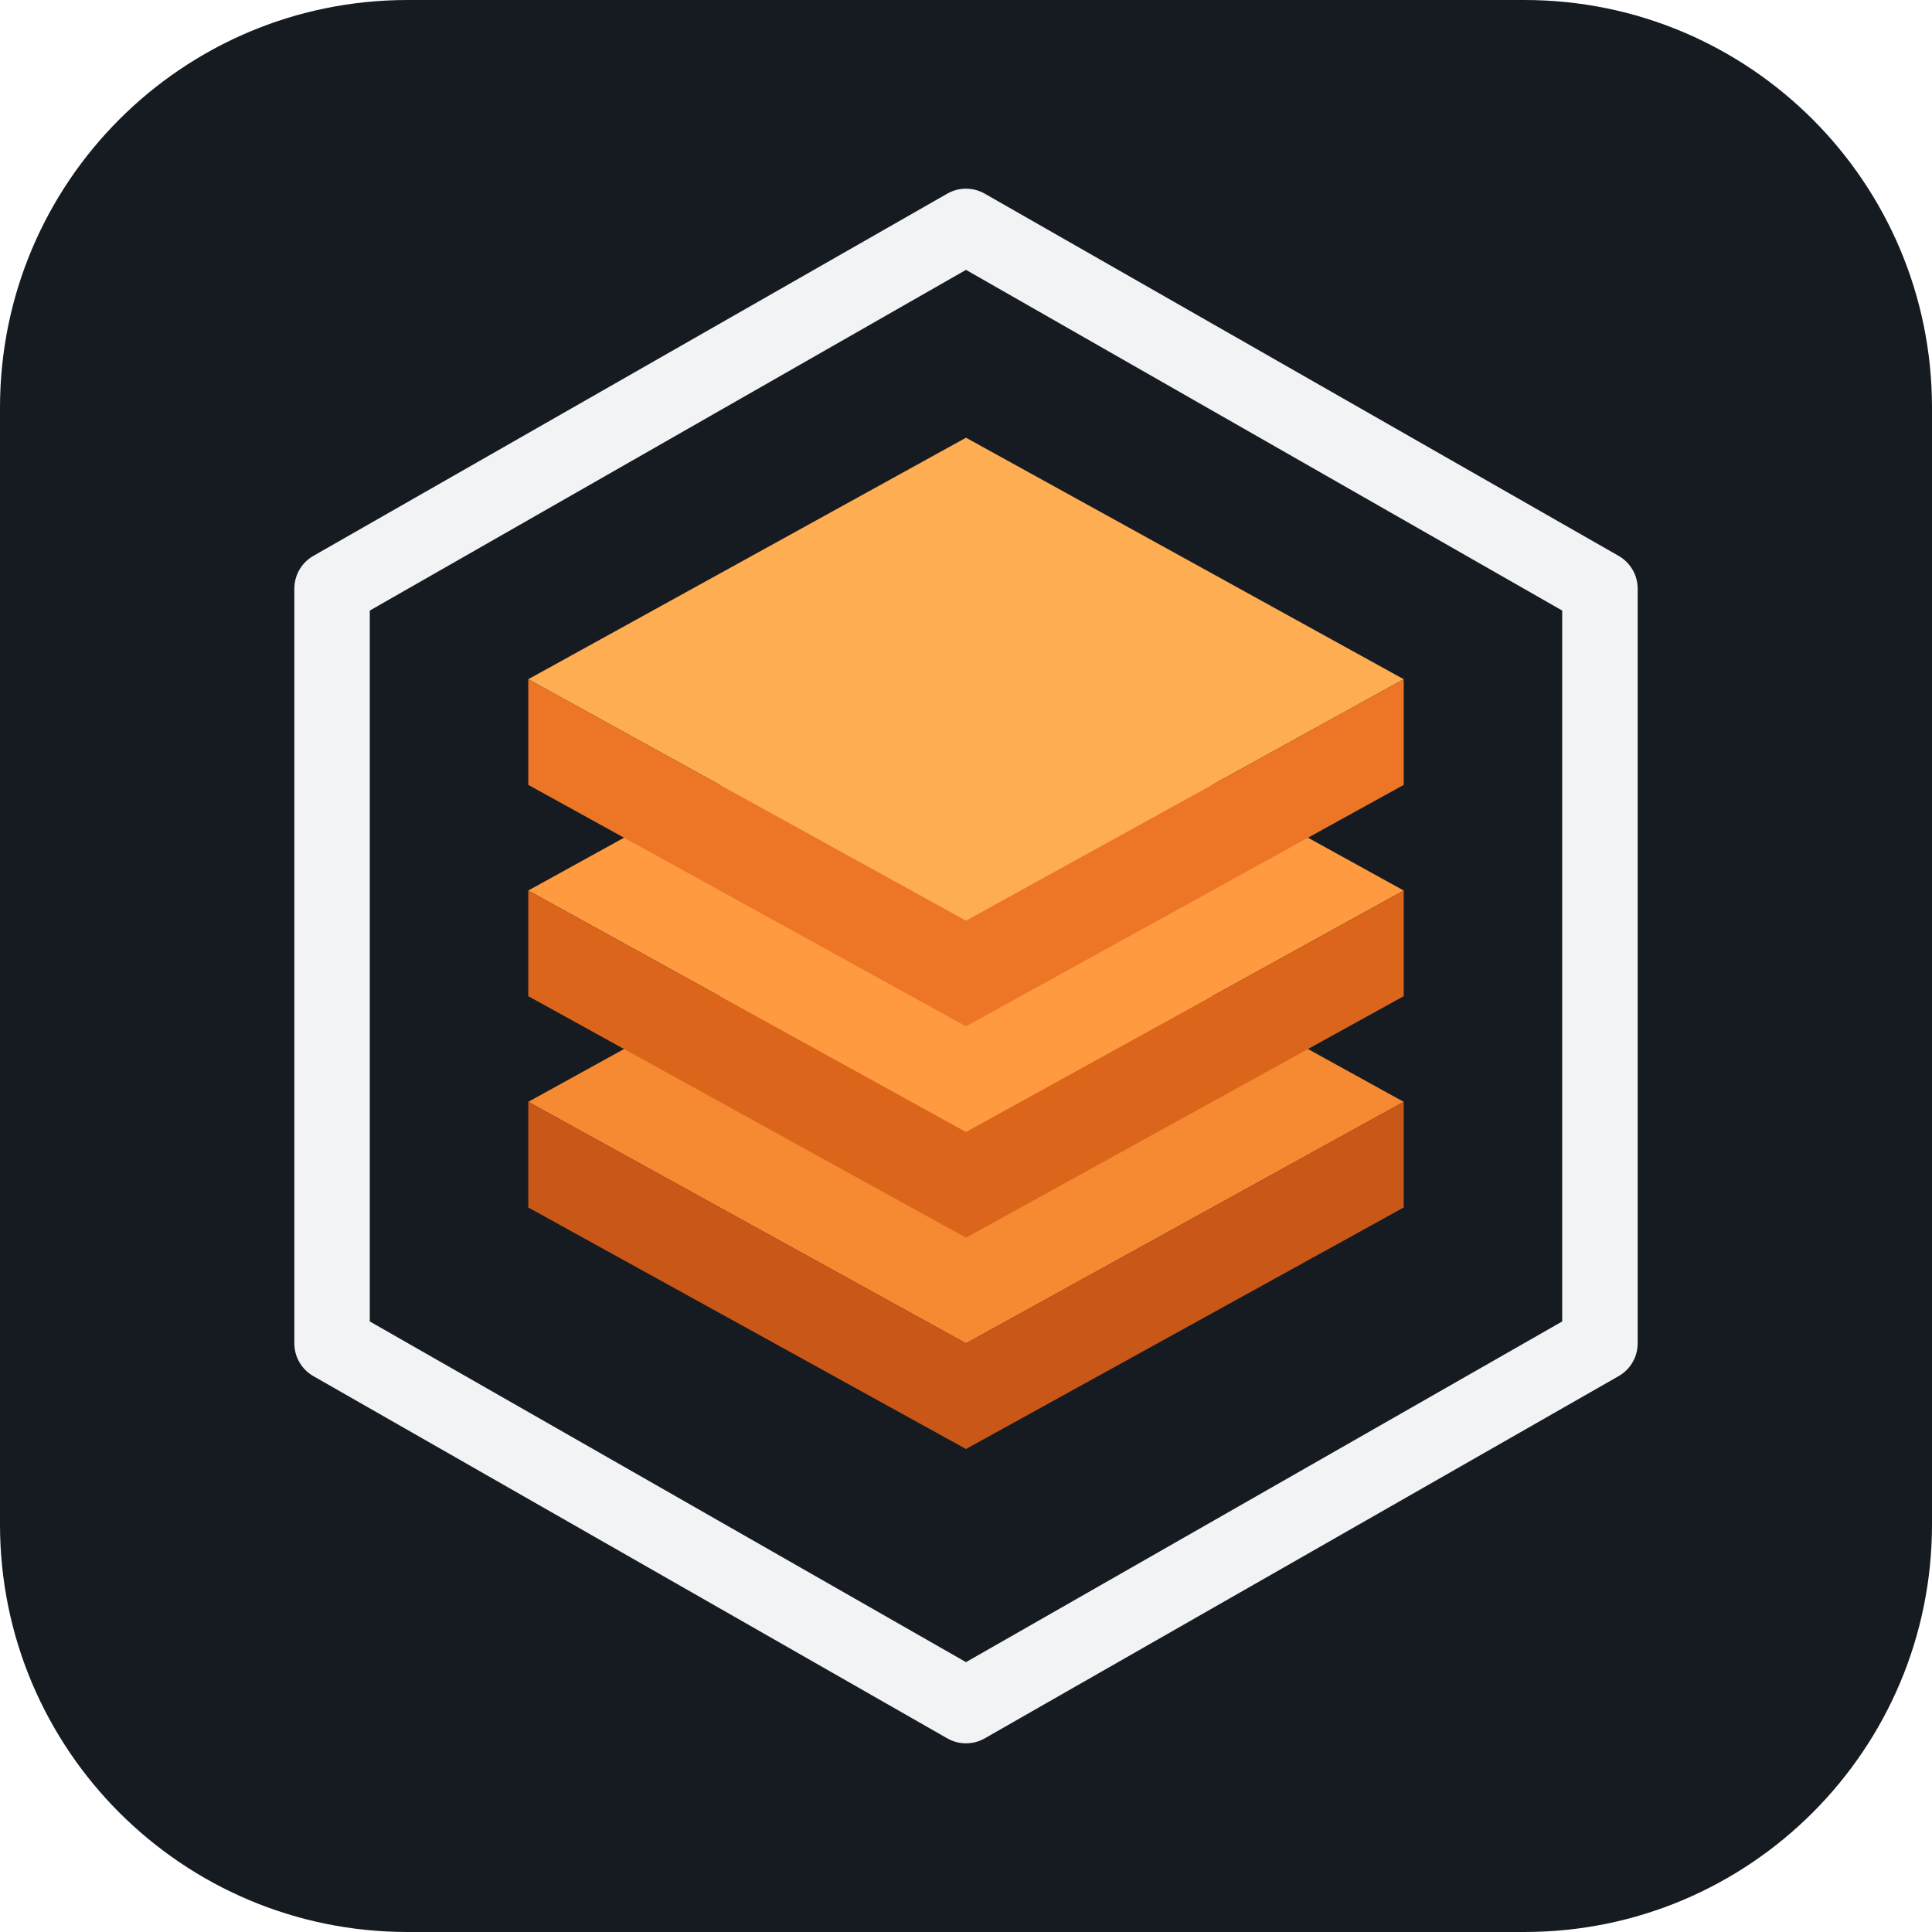
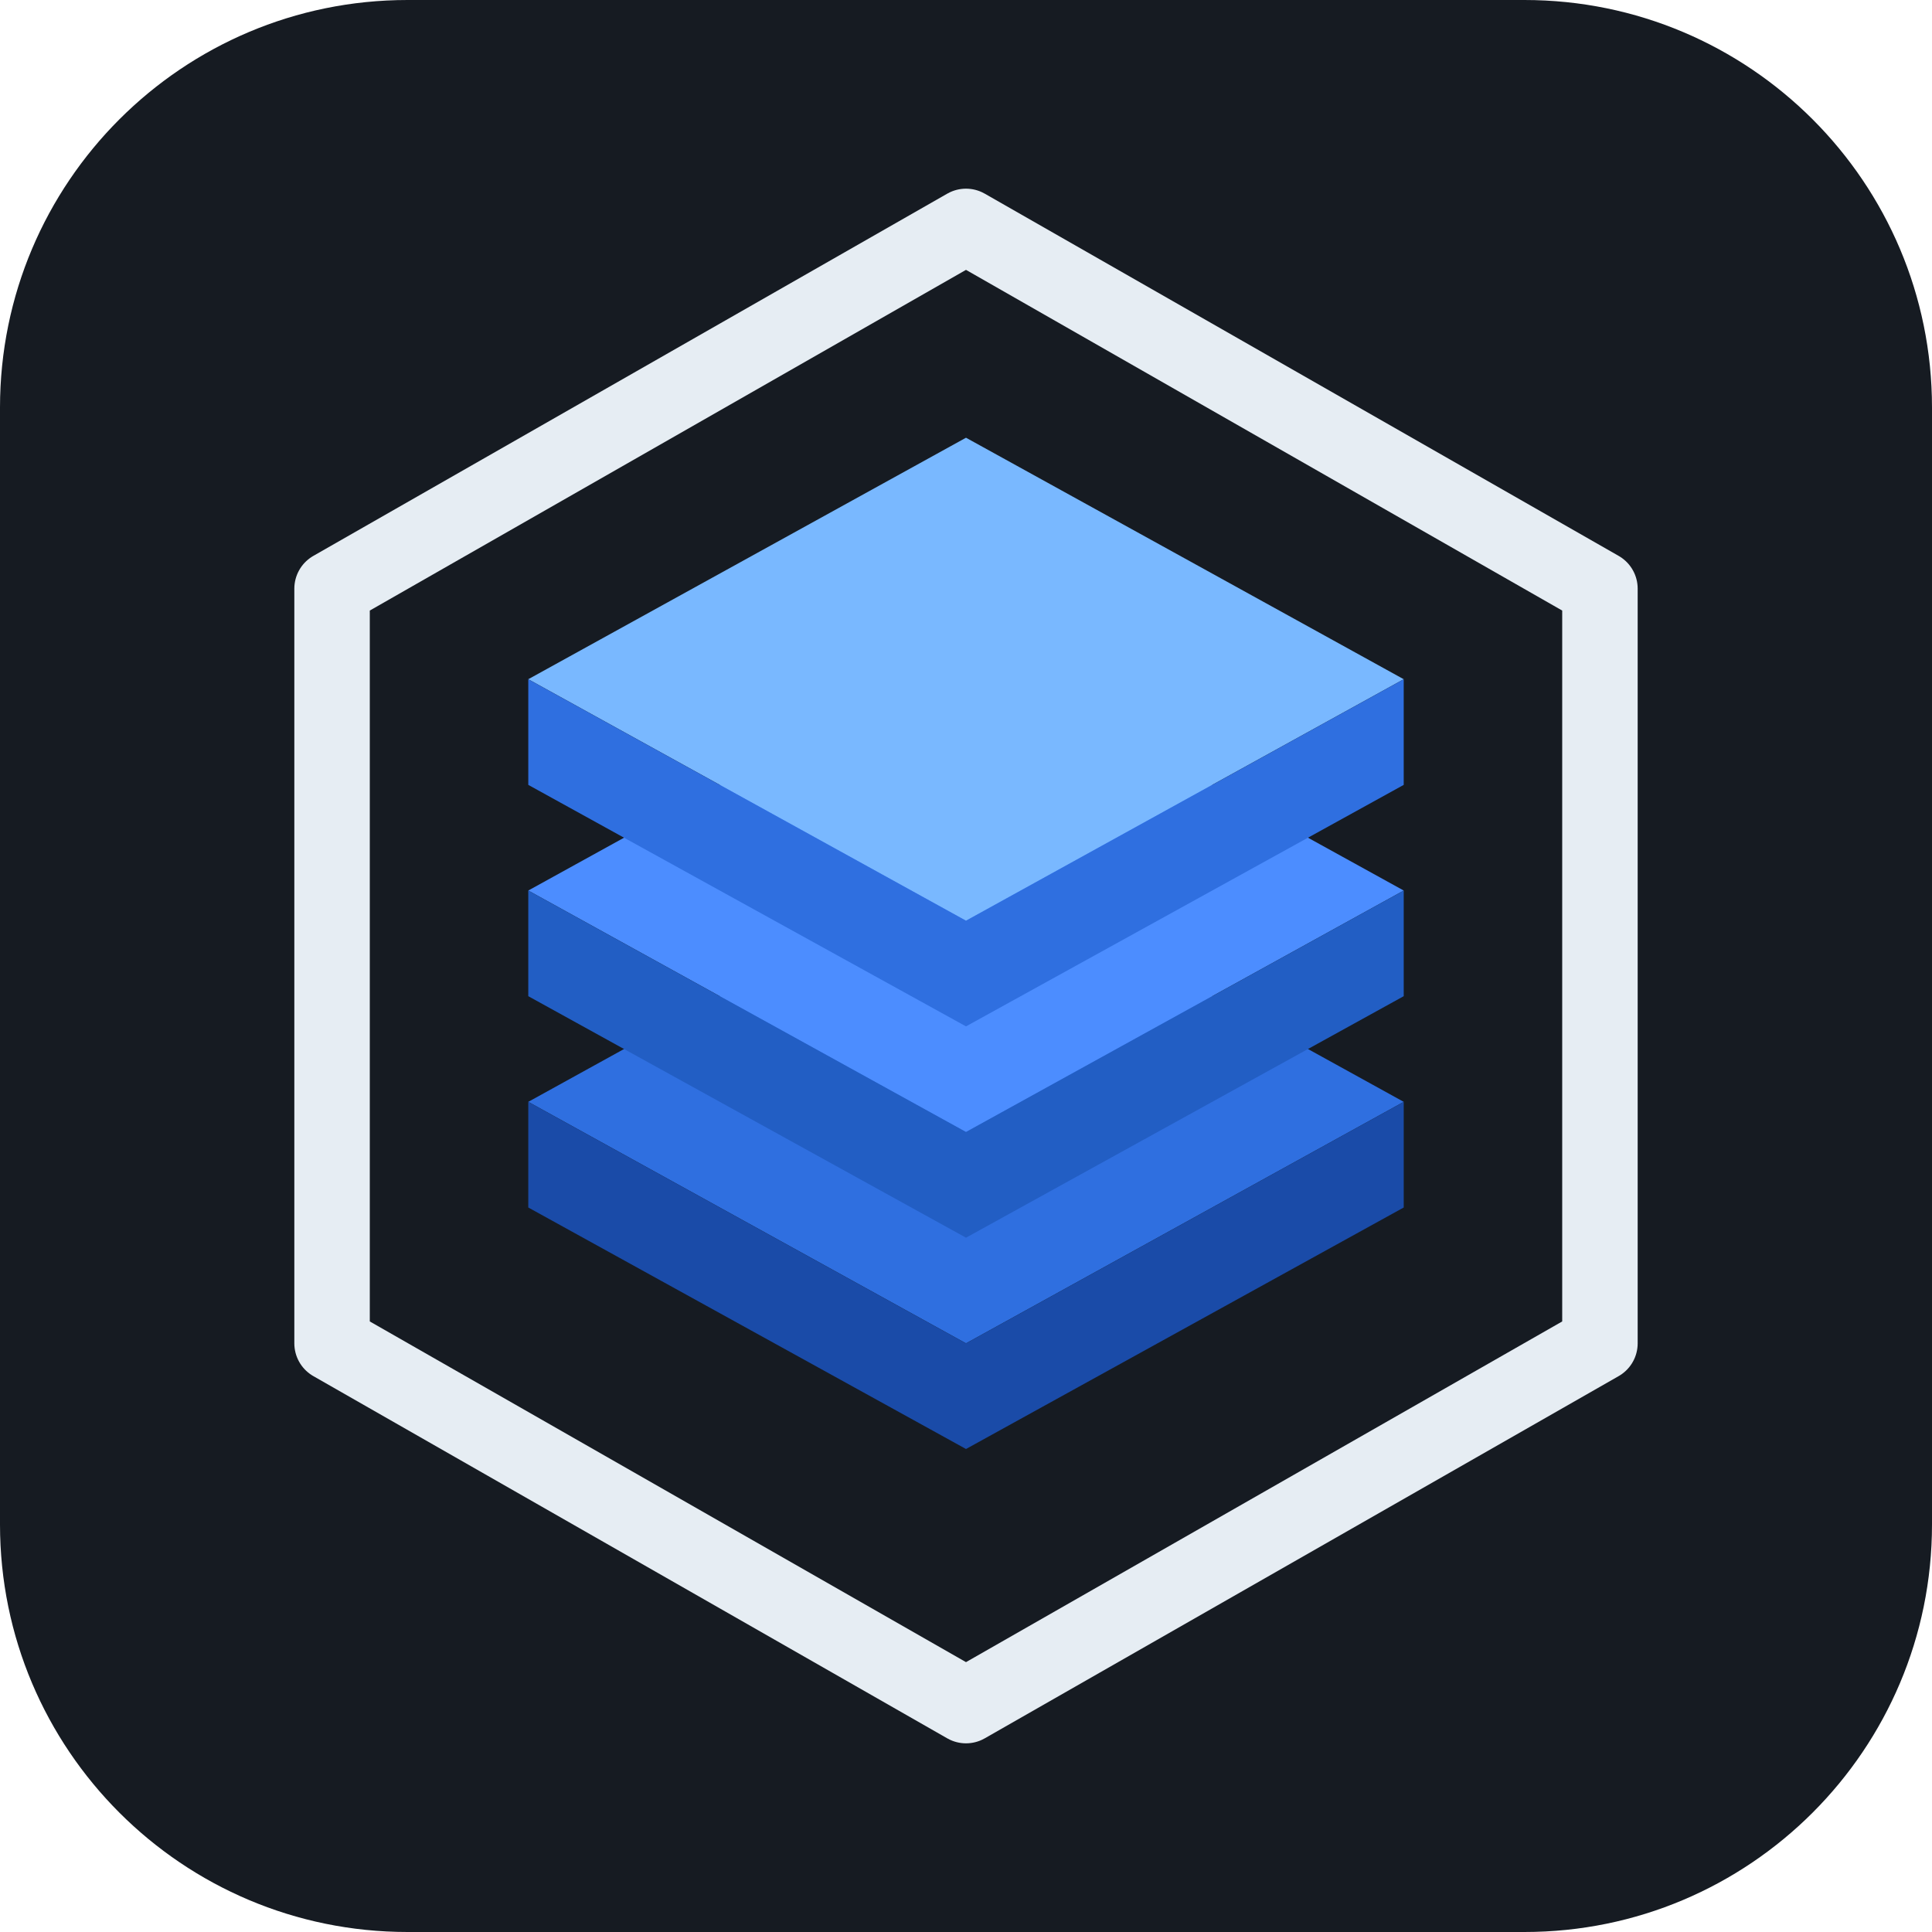
<svg xmlns="http://www.w3.org/2000/svg" viewBox="0 0 128 128">
  <rect width="128" height="128" rx="27" fill="#161b22" />
-   <path d="M64 15 106 39v50l-42 24-42-24V39Z" fill="none" stroke="#f1f3f5" stroke-width="5" stroke-linejoin="round" />
-   <path d="M35 73 64 57l29 16-29 16Z" fill="#f58a32" />
-   <path d="M35 73 64 89l29-16v7L64 96 35 80Z" fill="#c95717" />
-   <path d="M35 59 64 43l29 16-29 16Z" fill="#ff9a40" />
-   <path d="M35 59 64 75l29-16v7L64 82 35 66Z" fill="#db651b" />
-   <path d="M35 45 64 29l29 16-29 16Z" fill="#ffad52" />
-   <path d="M35 45 64 61l29-16v7L64 68 35 52Z" fill="#ed7626" />
+   <path d="M64 15 106 39v50l-42 24-42-24V39Z" fill="none" stroke="#e6edf3" stroke-width="5" stroke-linejoin="round" />
+   <path d="M35 73 64 57l29 16-29 16Z" fill="#2f6fe0" />
+   <path d="M35 73 64 89l29-16v7L64 96 35 80Z" fill="#1a4ba8" />
+   <path d="M35 59 64 43l29 16-29 16Z" fill="#4c8dff" />
+   <path d="M35 59 64 75l29-16v7L64 82 35 66Z" fill="#225ec4" />
+   <path d="M35 45 64 29l29 16-29 16Z" fill="#79b8ff" />
+   <path d="M35 45 64 61l29-16v7L64 68 35 52Z" fill="#2f6fe0" />
</svg>
